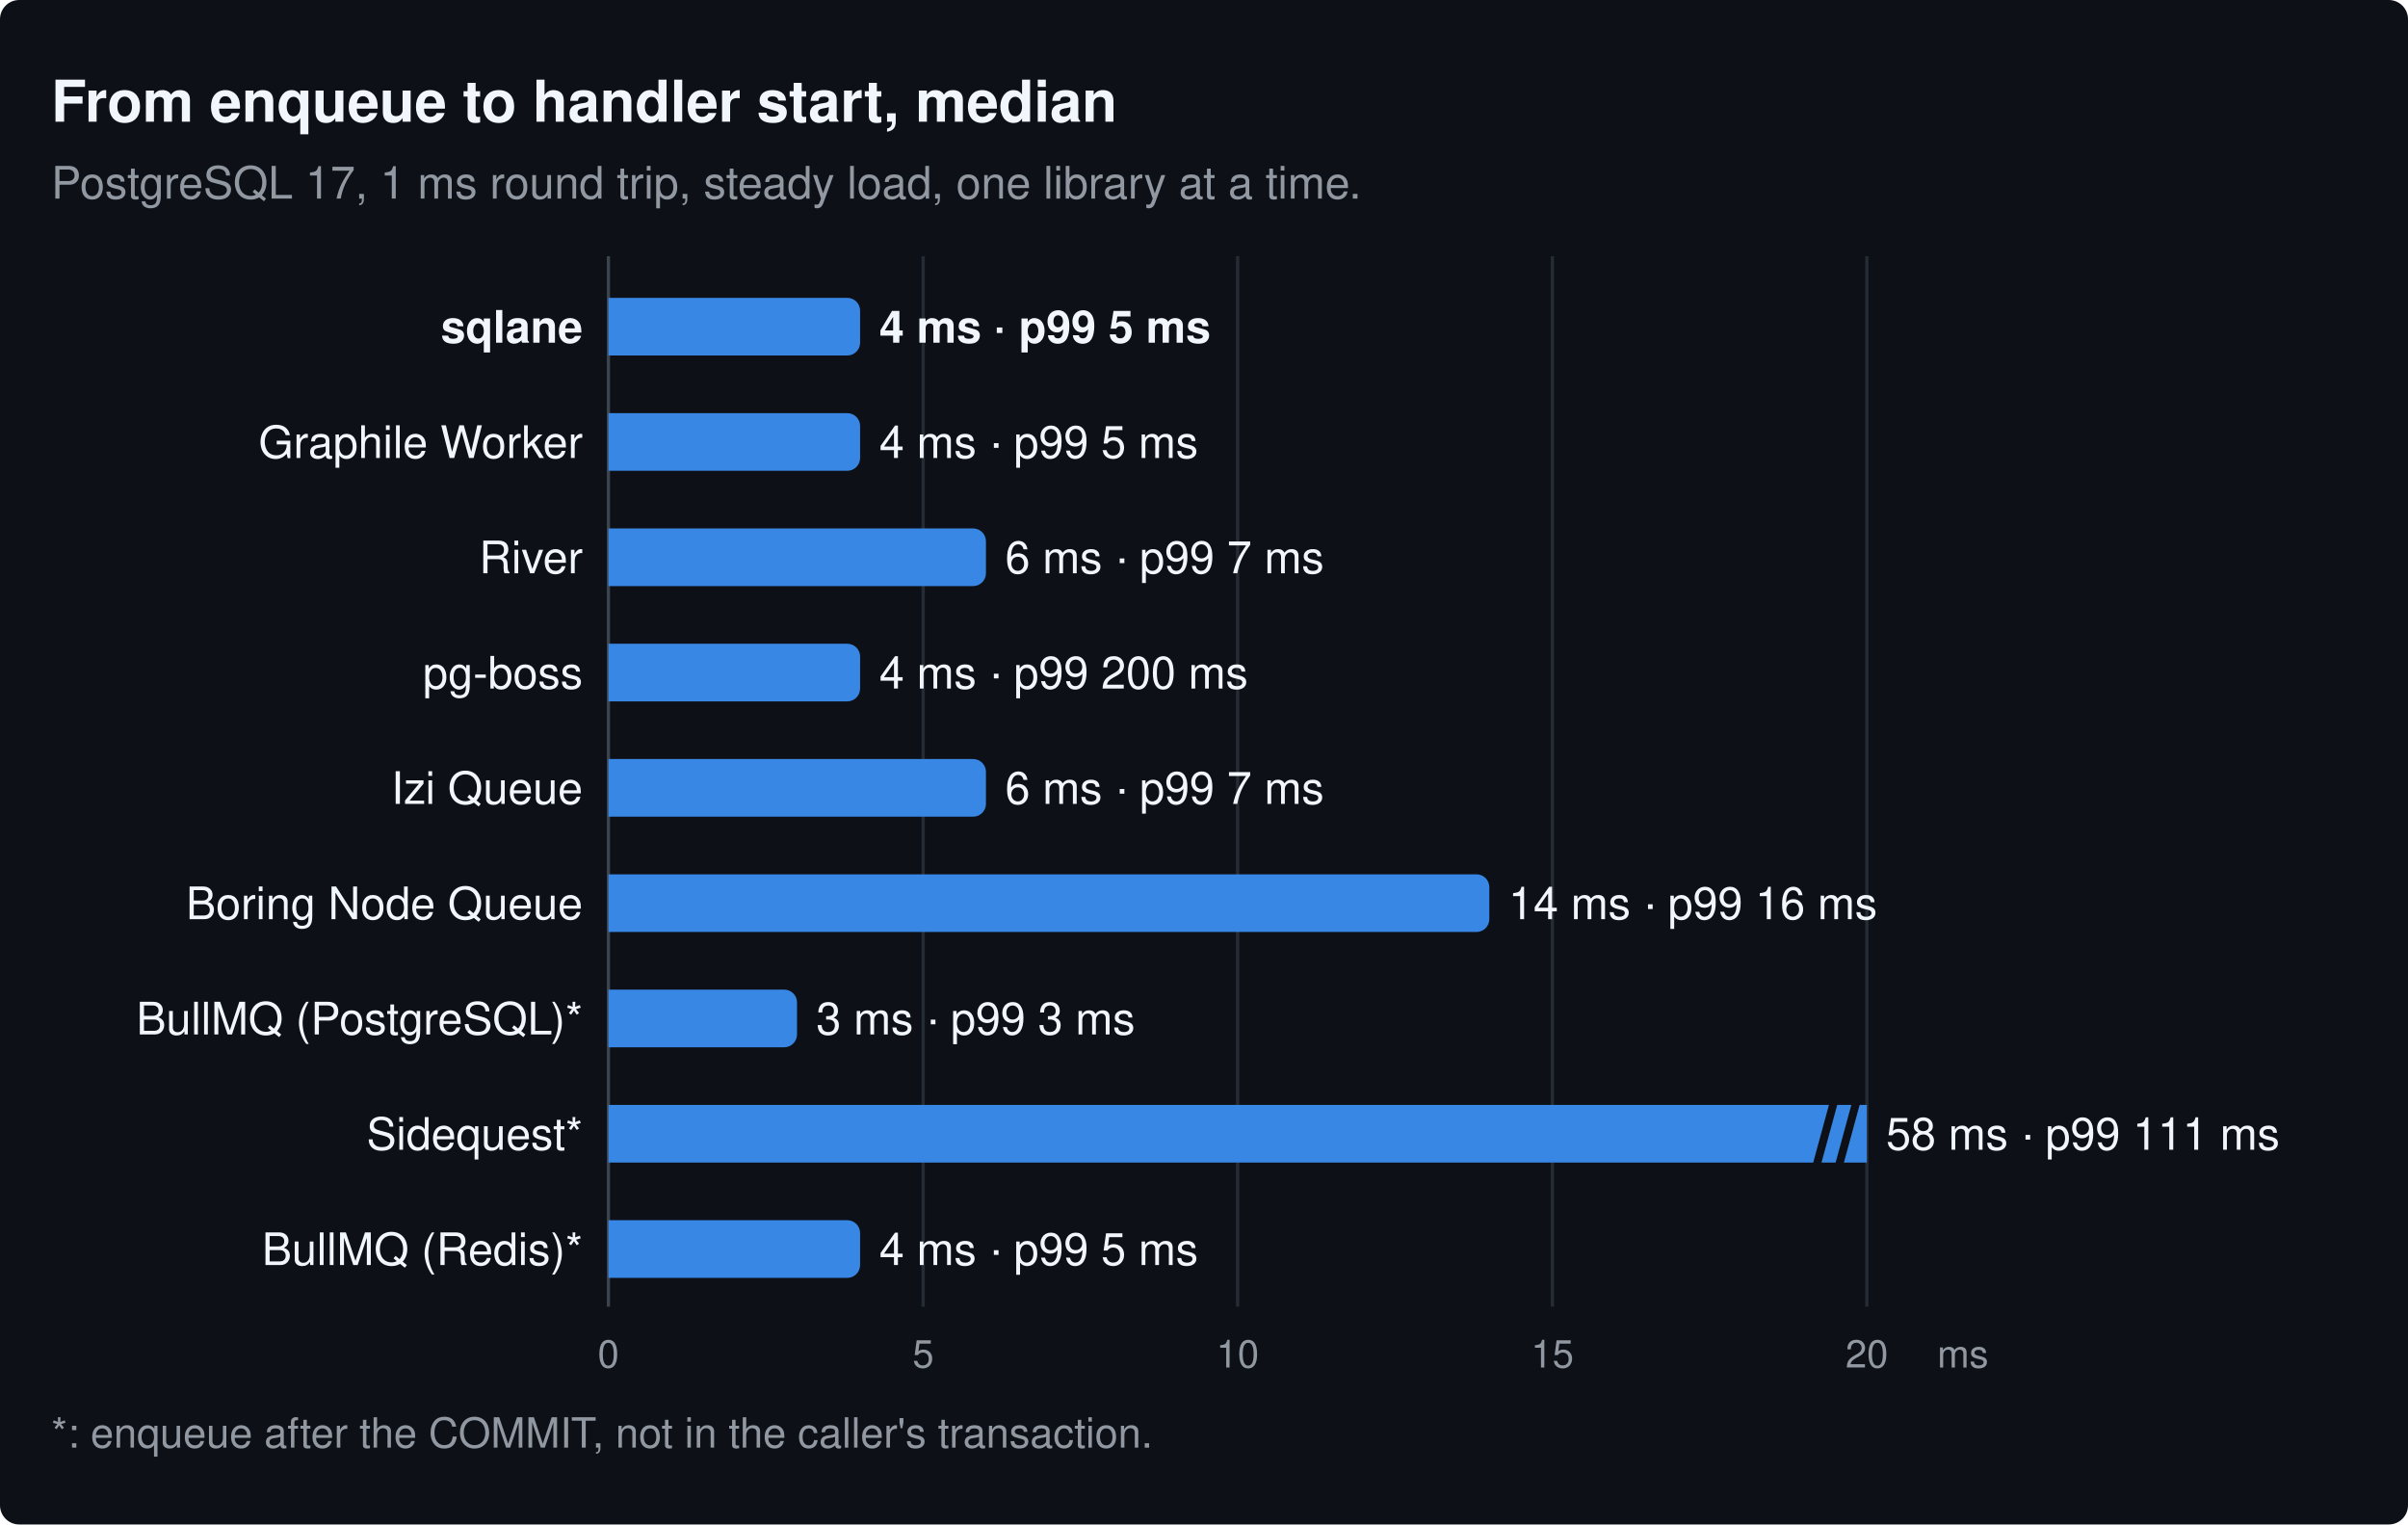
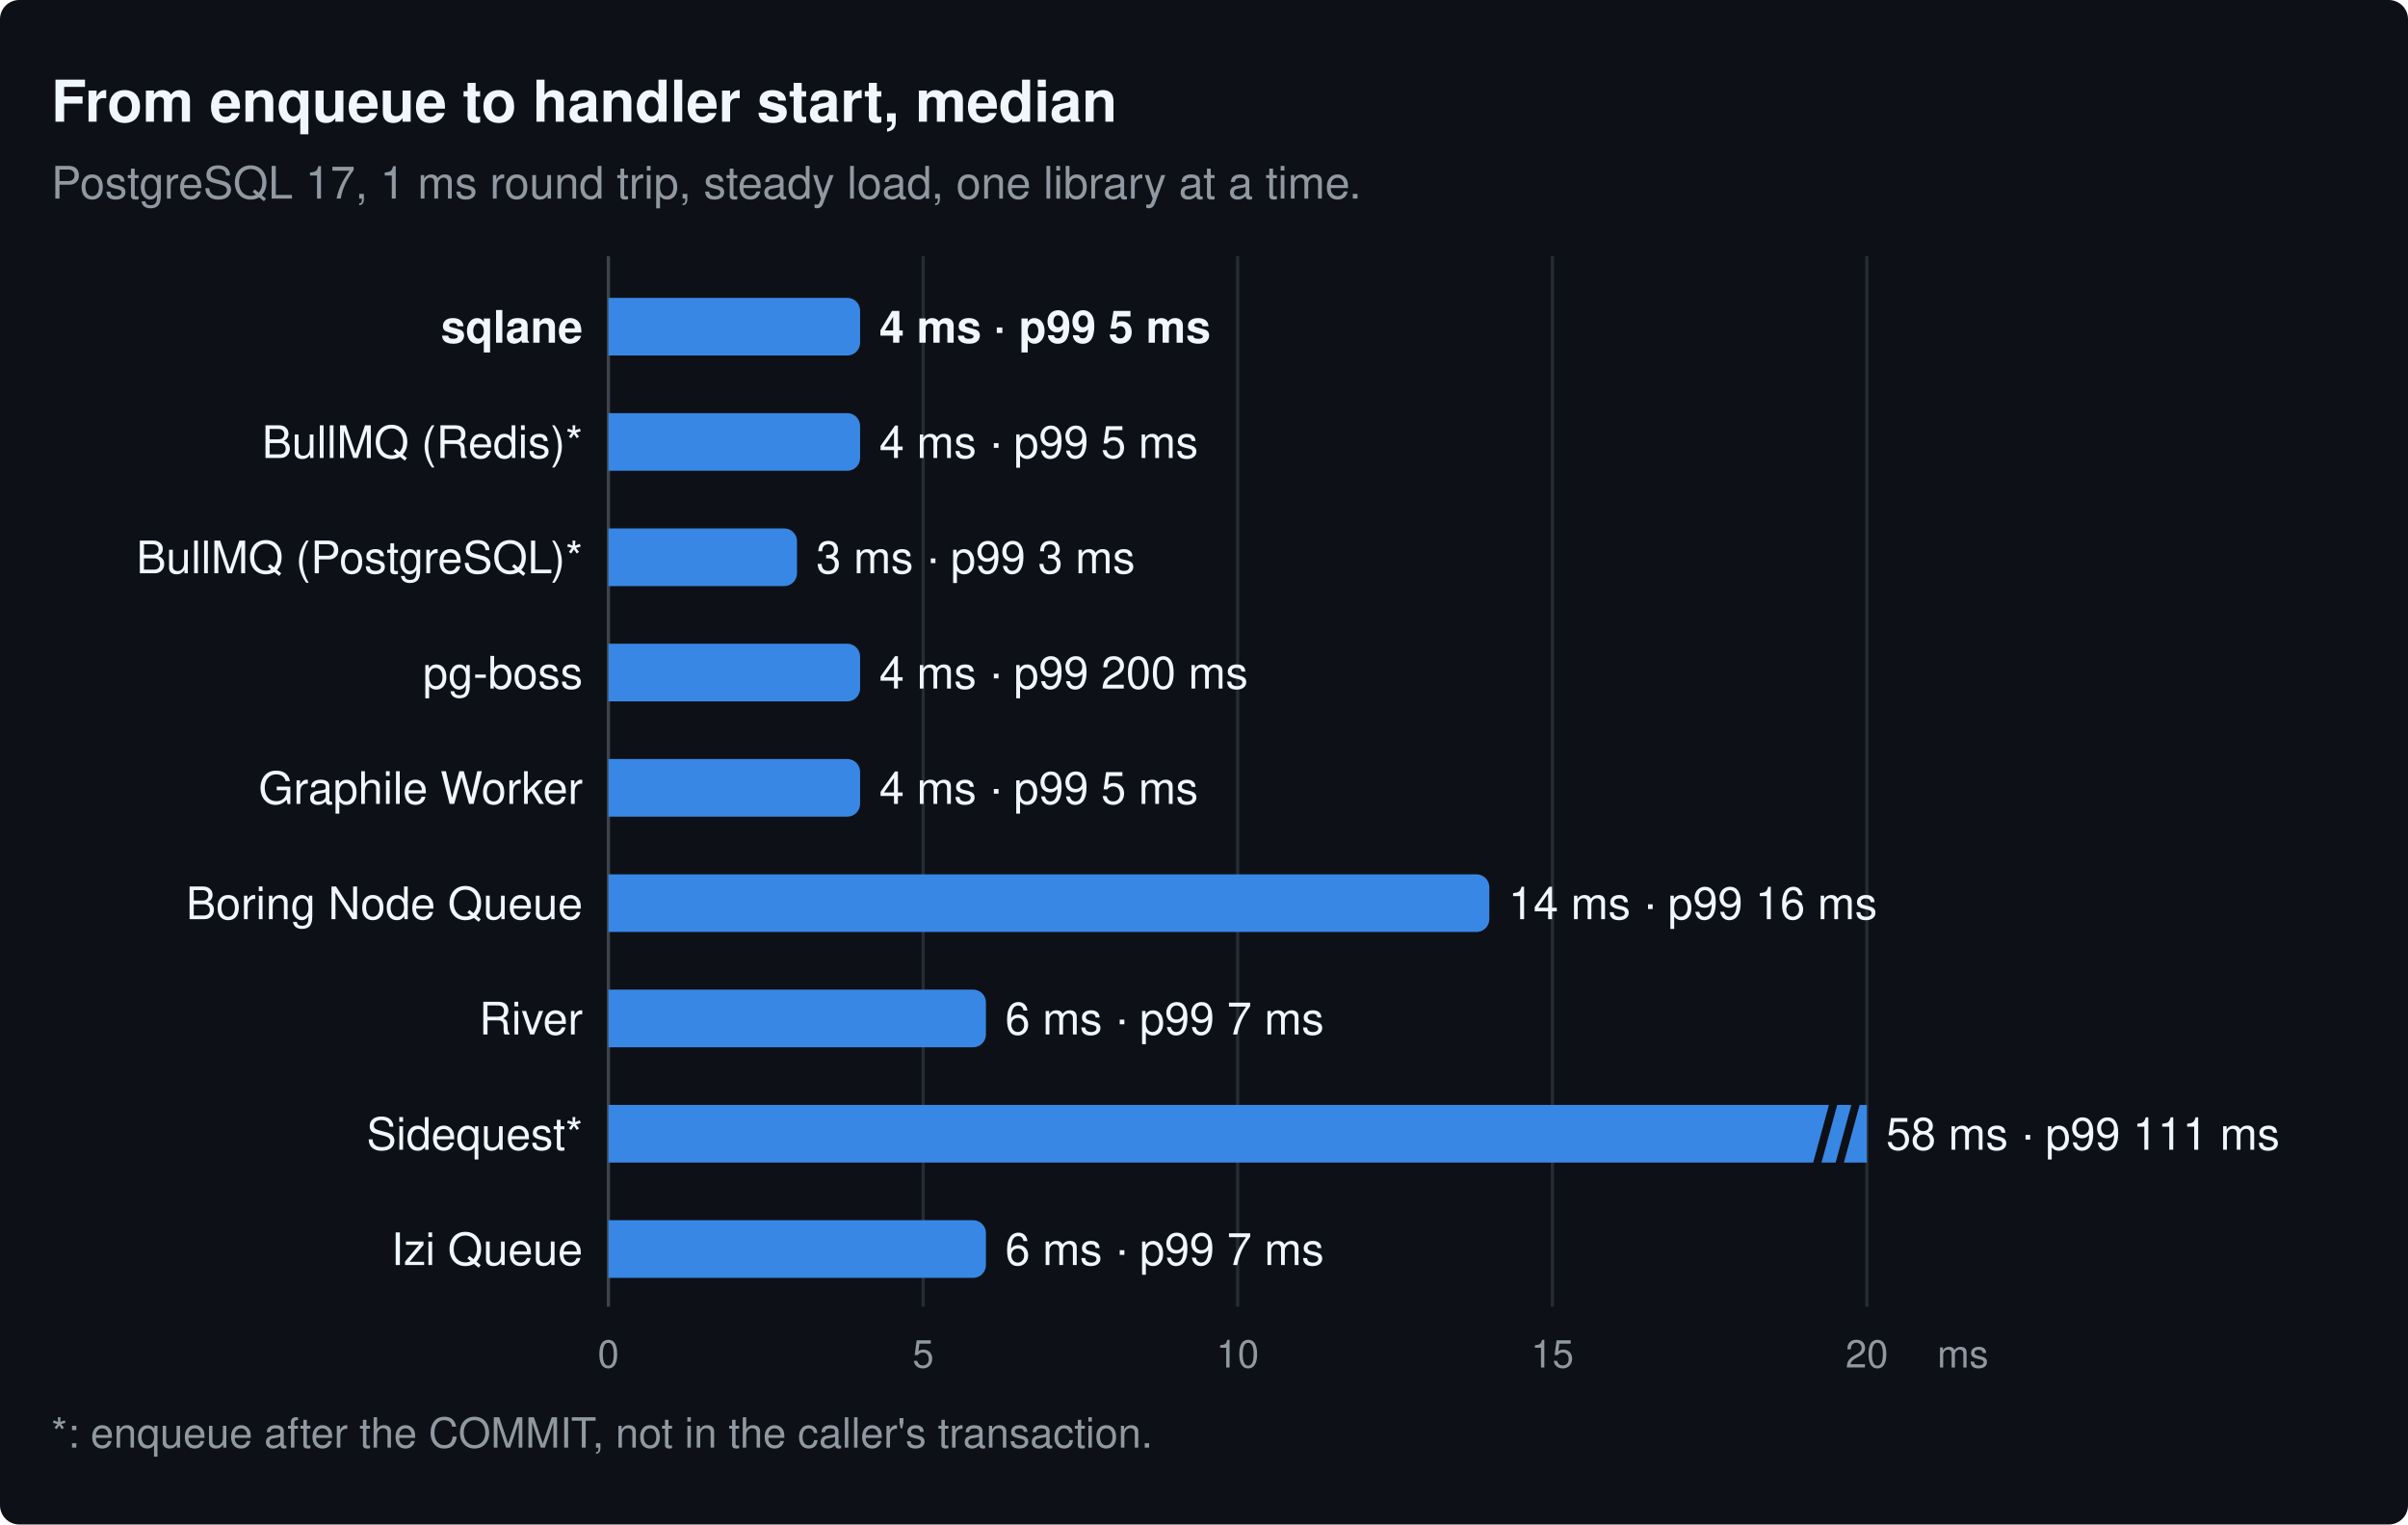
<svg xmlns="http://www.w3.org/2000/svg" width="752" height="476" viewBox="0 0 752 476" font-family="-apple-system, BlinkMacSystemFont, 'Segoe UI', Helvetica, Arial, sans-serif" role="img" aria-label="From enqueue to handler start, median">
  <rect width="752" height="476" rx="6" fill="#0d1117" />
  <g transform="translate(16 16)">
    <text x="0" y="22" font-size="18" font-weight="600" fill="#f0f6fc">From enqueue to handler start, median</text>
    <text x="0" y="46" font-size="14" fill="#9198a1">PostgreSQL 17, 1 ms round trip, steady load, one library at a time.</text>
    <line x1="174.0" y1="64" x2="174.0" y2="392" stroke="#3d444d" />
    <text x="174.0" y="411" font-size="12" fill="#9198a1" text-anchor="middle">0</text>
    <line x1="272.3" y1="64" x2="272.3" y2="392" stroke="#262c36" />
    <text x="272.3" y="411" font-size="12" fill="#9198a1" text-anchor="middle">5</text>
    <line x1="370.5" y1="64" x2="370.5" y2="392" stroke="#262c36" />
    <text x="370.5" y="411" font-size="12" fill="#9198a1" text-anchor="middle">10</text>
    <line x1="468.8" y1="64" x2="468.8" y2="392" stroke="#262c36" />
    <text x="468.8" y="411" font-size="12" fill="#9198a1" text-anchor="middle">15</text>
    <line x1="567.0" y1="64" x2="567.0" y2="392" stroke="#262c36" />
    <text x="567.0" y="411" font-size="12" fill="#9198a1" text-anchor="middle">20</text>
    <text x="589" y="411" font-size="12" fill="#9198a1">ms</text>
    <text x="0" y="436" font-size="13" fill="#9198a1">*: enqueue after the COMMIT, not in the caller's transaction.</text>
    <text x="166" y="91" font-size="14" fill="#f0f6fc" text-anchor="end" font-weight="600">sqlane</text>
    <path d="M174,77H248.6A4,4 0 0 1 252.6,81V91A4,4 0 0 1 248.6,95H174Z" fill="#3987e5" />
    <text x="258.6" y="91" font-size="14" fill="#f0f6fc" font-weight="600">4 ms · p99 5 ms</text>
-     <text x="166" y="127" font-size="14" fill="#f0f6fc" text-anchor="end">Graphile Worker</text>
+     <text x="166" y="127" font-size="14" fill="#f0f6fc" text-anchor="end">BullMQ (Redis)*</text>
    <path d="M174,113H248.6A4,4 0 0 1 252.6,117V127A4,4 0 0 1 248.6,131H174Z" fill="#3987e5" />
    <text x="258.6" y="127" font-size="14" fill="#f0f6fc">4 ms · p99 5 ms</text>
-     <text x="166" y="163" font-size="14" fill="#f0f6fc" text-anchor="end">River</text>
-     <path d="M174,149H287.9A4,4 0 0 1 291.9,153V163A4,4 0 0 1 287.9,167H174Z" fill="#3987e5" />
-     <text x="297.9" y="163" font-size="14" fill="#f0f6fc">6 ms · p99 7 ms</text>
+     <text x="166" y="163" font-size="14" fill="#f0f6fc" text-anchor="end">BullMQ (PostgreSQL)*</text>
+     <path d="M174,149H228.9A4,4 0 0 1 232.9,153V163A4,4 0 0 1 228.9,167H174Z" fill="#3987e5" />
+     <text x="238.9" y="163" font-size="14" fill="#f0f6fc">3 ms · p99 3 ms</text>
    <text x="166" y="199" font-size="14" fill="#f0f6fc" text-anchor="end">pg-boss</text>
    <path d="M174,185H248.6A4,4 0 0 1 252.6,189V199A4,4 0 0 1 248.6,203H174Z" fill="#3987e5" />
    <text x="258.6" y="199" font-size="14" fill="#f0f6fc">4 ms · p99 200 ms</text>
-     <text x="166" y="235" font-size="14" fill="#f0f6fc" text-anchor="end">Izi Queue</text>
-     <path d="M174,221H287.9A4,4 0 0 1 291.9,225V235A4,4 0 0 1 287.9,239H174Z" fill="#3987e5" />
-     <text x="297.9" y="235" font-size="14" fill="#f0f6fc">6 ms · p99 7 ms</text>
+     <text x="166" y="235" font-size="14" fill="#f0f6fc" text-anchor="end">Graphile Worker</text>
+     <path d="M174,221H248.6A4,4 0 0 1 252.6,225V235A4,4 0 0 1 248.6,239H174Z" fill="#3987e5" />
+     <text x="258.6" y="235" font-size="14" fill="#f0f6fc">4 ms · p99 5 ms</text>
    <text x="166" y="271" font-size="14" fill="#f0f6fc" text-anchor="end">Boring Node Queue</text>
    <path d="M174,257H445.1A4,4 0 0 1 449.1,261V271A4,4 0 0 1 445.1,275H174Z" fill="#3987e5" />
    <text x="455.1" y="271" font-size="14" fill="#f0f6fc">14 ms · p99 16 ms</text>
-     <text x="166" y="307" font-size="14" fill="#f0f6fc" text-anchor="end">BullMQ (PostgreSQL)*</text>
-     <path d="M174,293H228.9A4,4 0 0 1 232.9,297V307A4,4 0 0 1 228.9,311H174Z" fill="#3987e5" />
-     <text x="238.9" y="307" font-size="14" fill="#f0f6fc">3 ms · p99 3 ms</text>
+     <text x="166" y="307" font-size="14" fill="#f0f6fc" text-anchor="end">River</text>
+     <path d="M174,293H287.9A4,4 0 0 1 291.9,297V307A4,4 0 0 1 287.9,311H174Z" fill="#3987e5" />
+     <text x="297.9" y="307" font-size="14" fill="#f0f6fc">6 ms · p99 7 ms</text>
    <text x="166" y="343" font-size="14" fill="#f0f6fc" text-anchor="end">Sidequest*</text>
    <rect x="174" y="329" width="393.0" height="18" fill="#3987e5" />
    <path d="M551.0,349l6,-22" stroke="#0d1117" stroke-width="2.5" />
    <path d="M558.0,349l6,-22" stroke="#0d1117" stroke-width="2.5" />
    <text x="573.0" y="343" font-size="14" fill="#f0f6fc">58 ms · p99 111 ms</text>
-     <text x="166" y="379" font-size="14" fill="#f0f6fc" text-anchor="end">BullMQ (Redis)*</text>
-     <path d="M174,365H248.6A4,4 0 0 1 252.6,369V379A4,4 0 0 1 248.6,383H174Z" fill="#3987e5" />
-     <text x="258.6" y="379" font-size="14" fill="#f0f6fc">4 ms · p99 5 ms</text>
+     <text x="166" y="379" font-size="14" fill="#f0f6fc" text-anchor="end">Izi Queue</text>
+     <path d="M174,365H287.9A4,4 0 0 1 291.9,369V379A4,4 0 0 1 287.9,383H174Z" fill="#3987e5" />
+     <text x="297.9" y="379" font-size="14" fill="#f0f6fc">6 ms · p99 7 ms</text>
  </g>
</svg>
